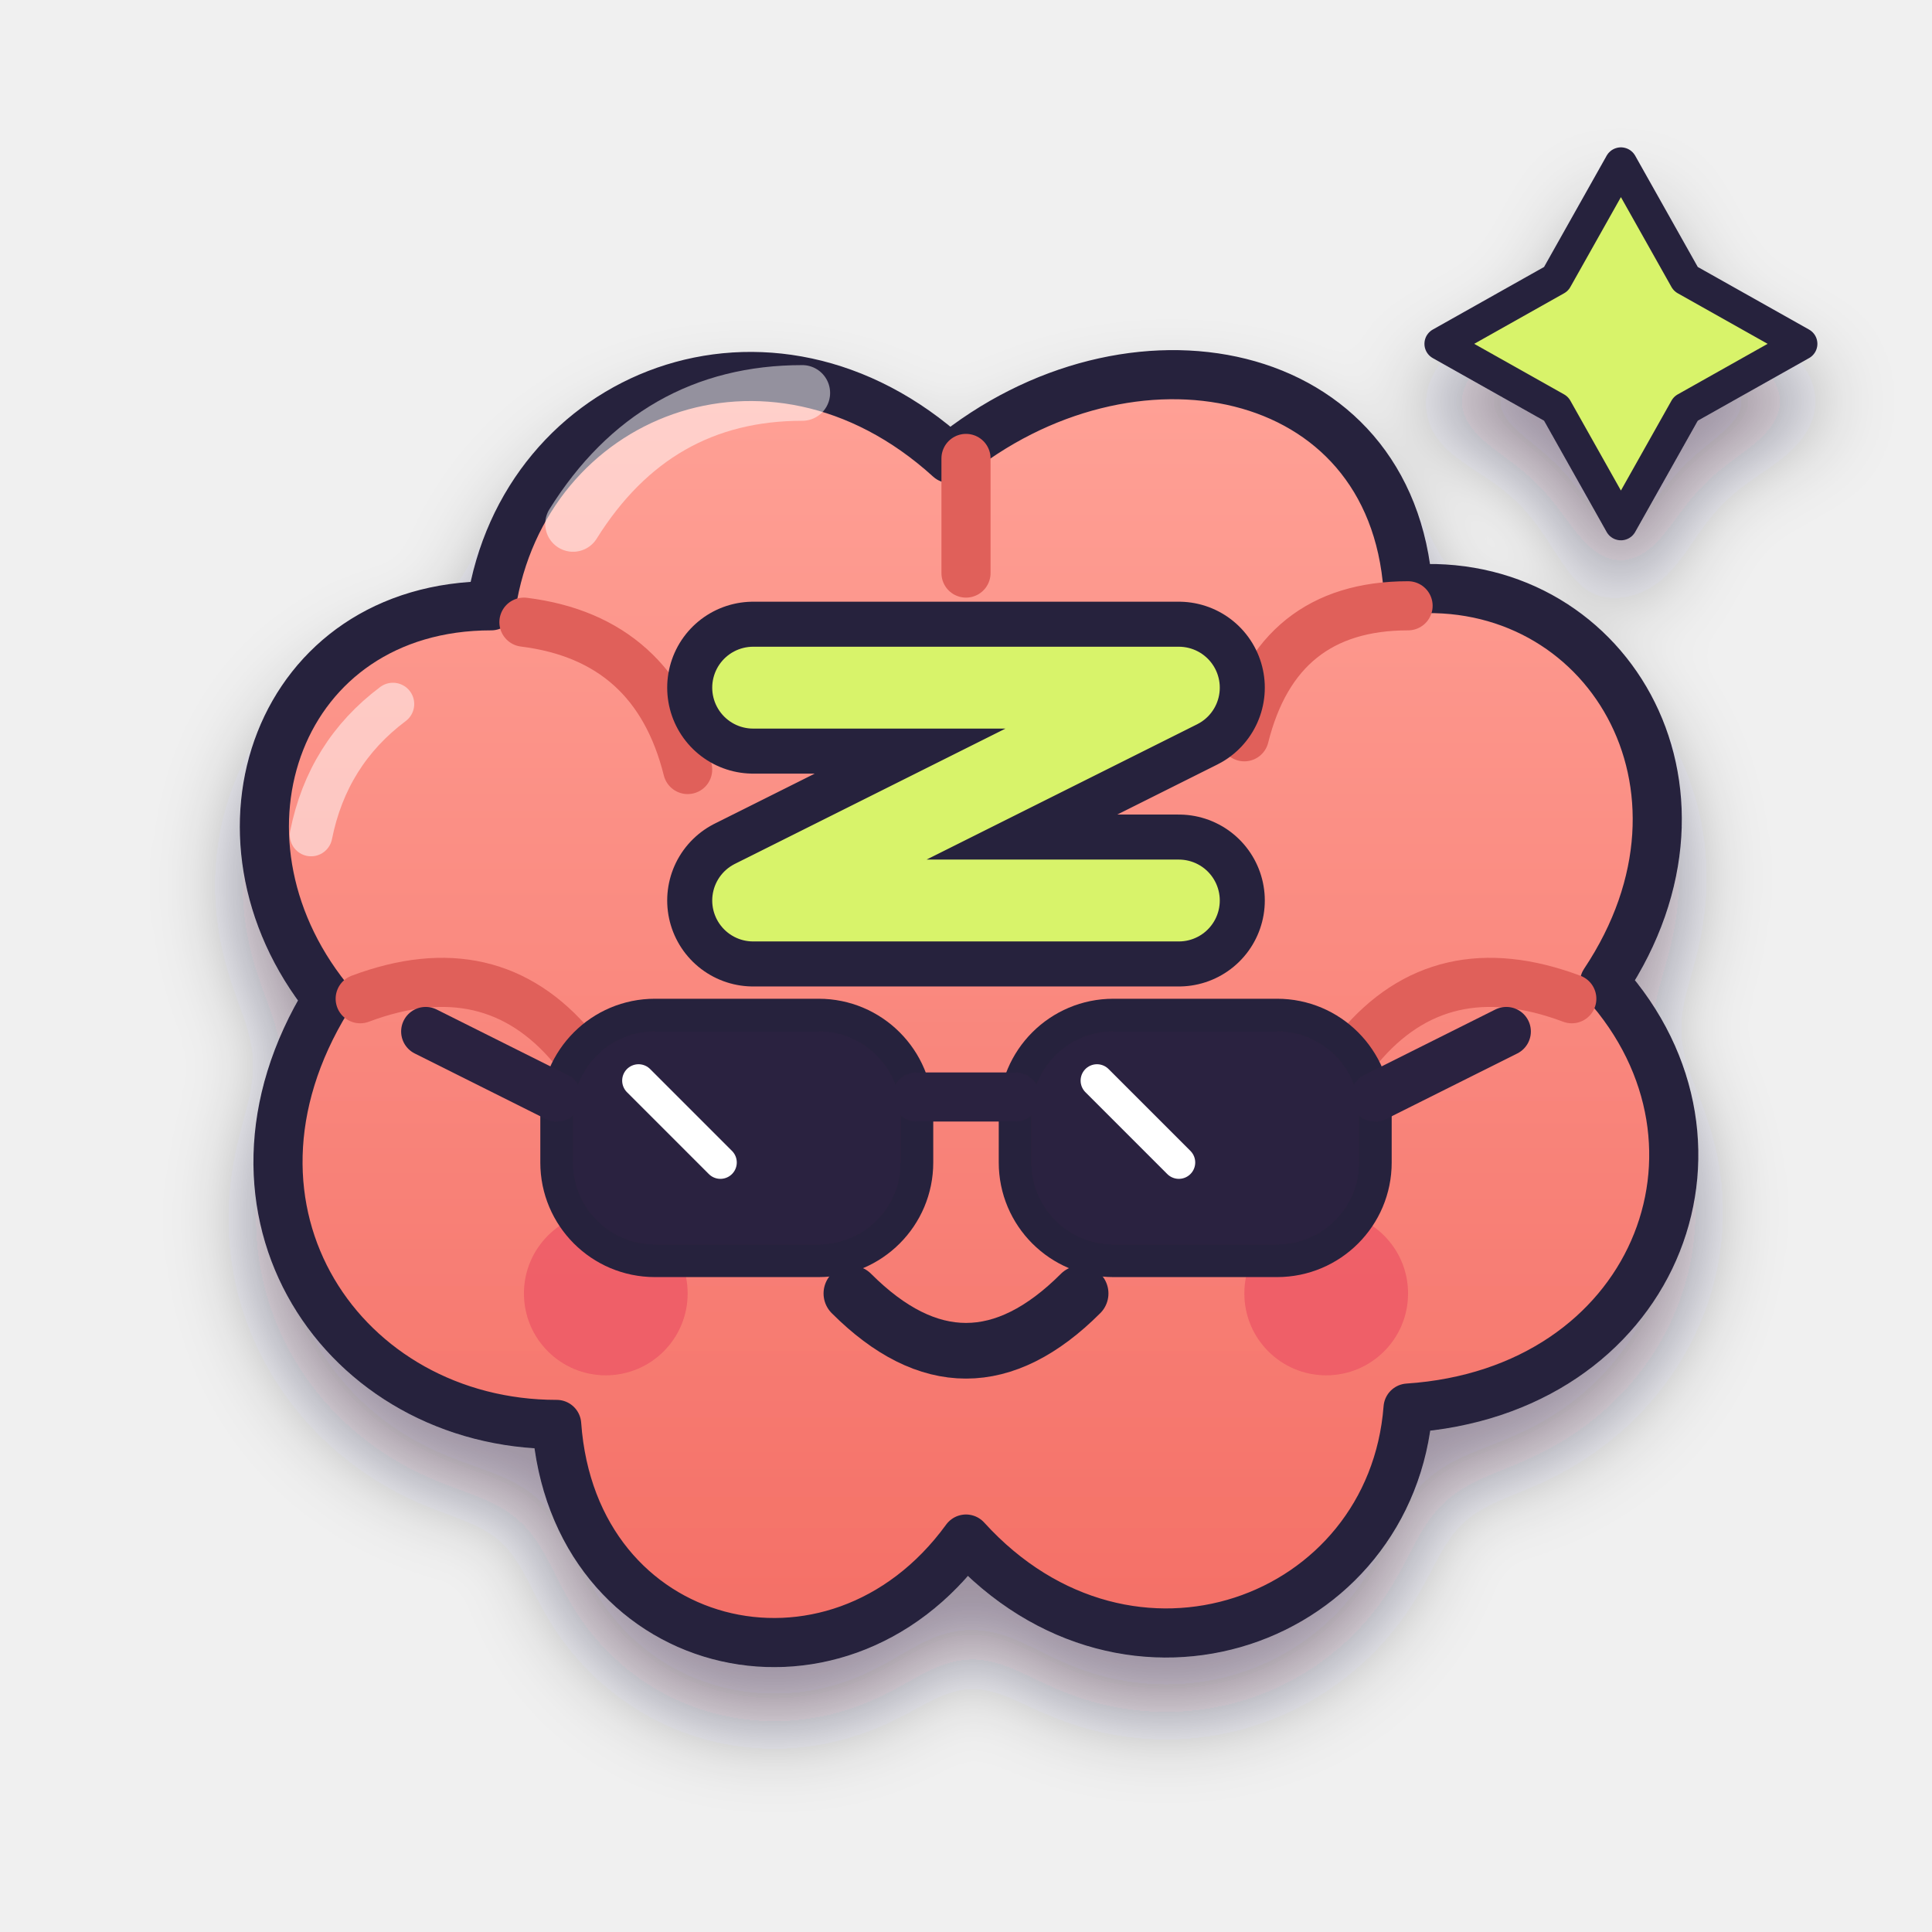
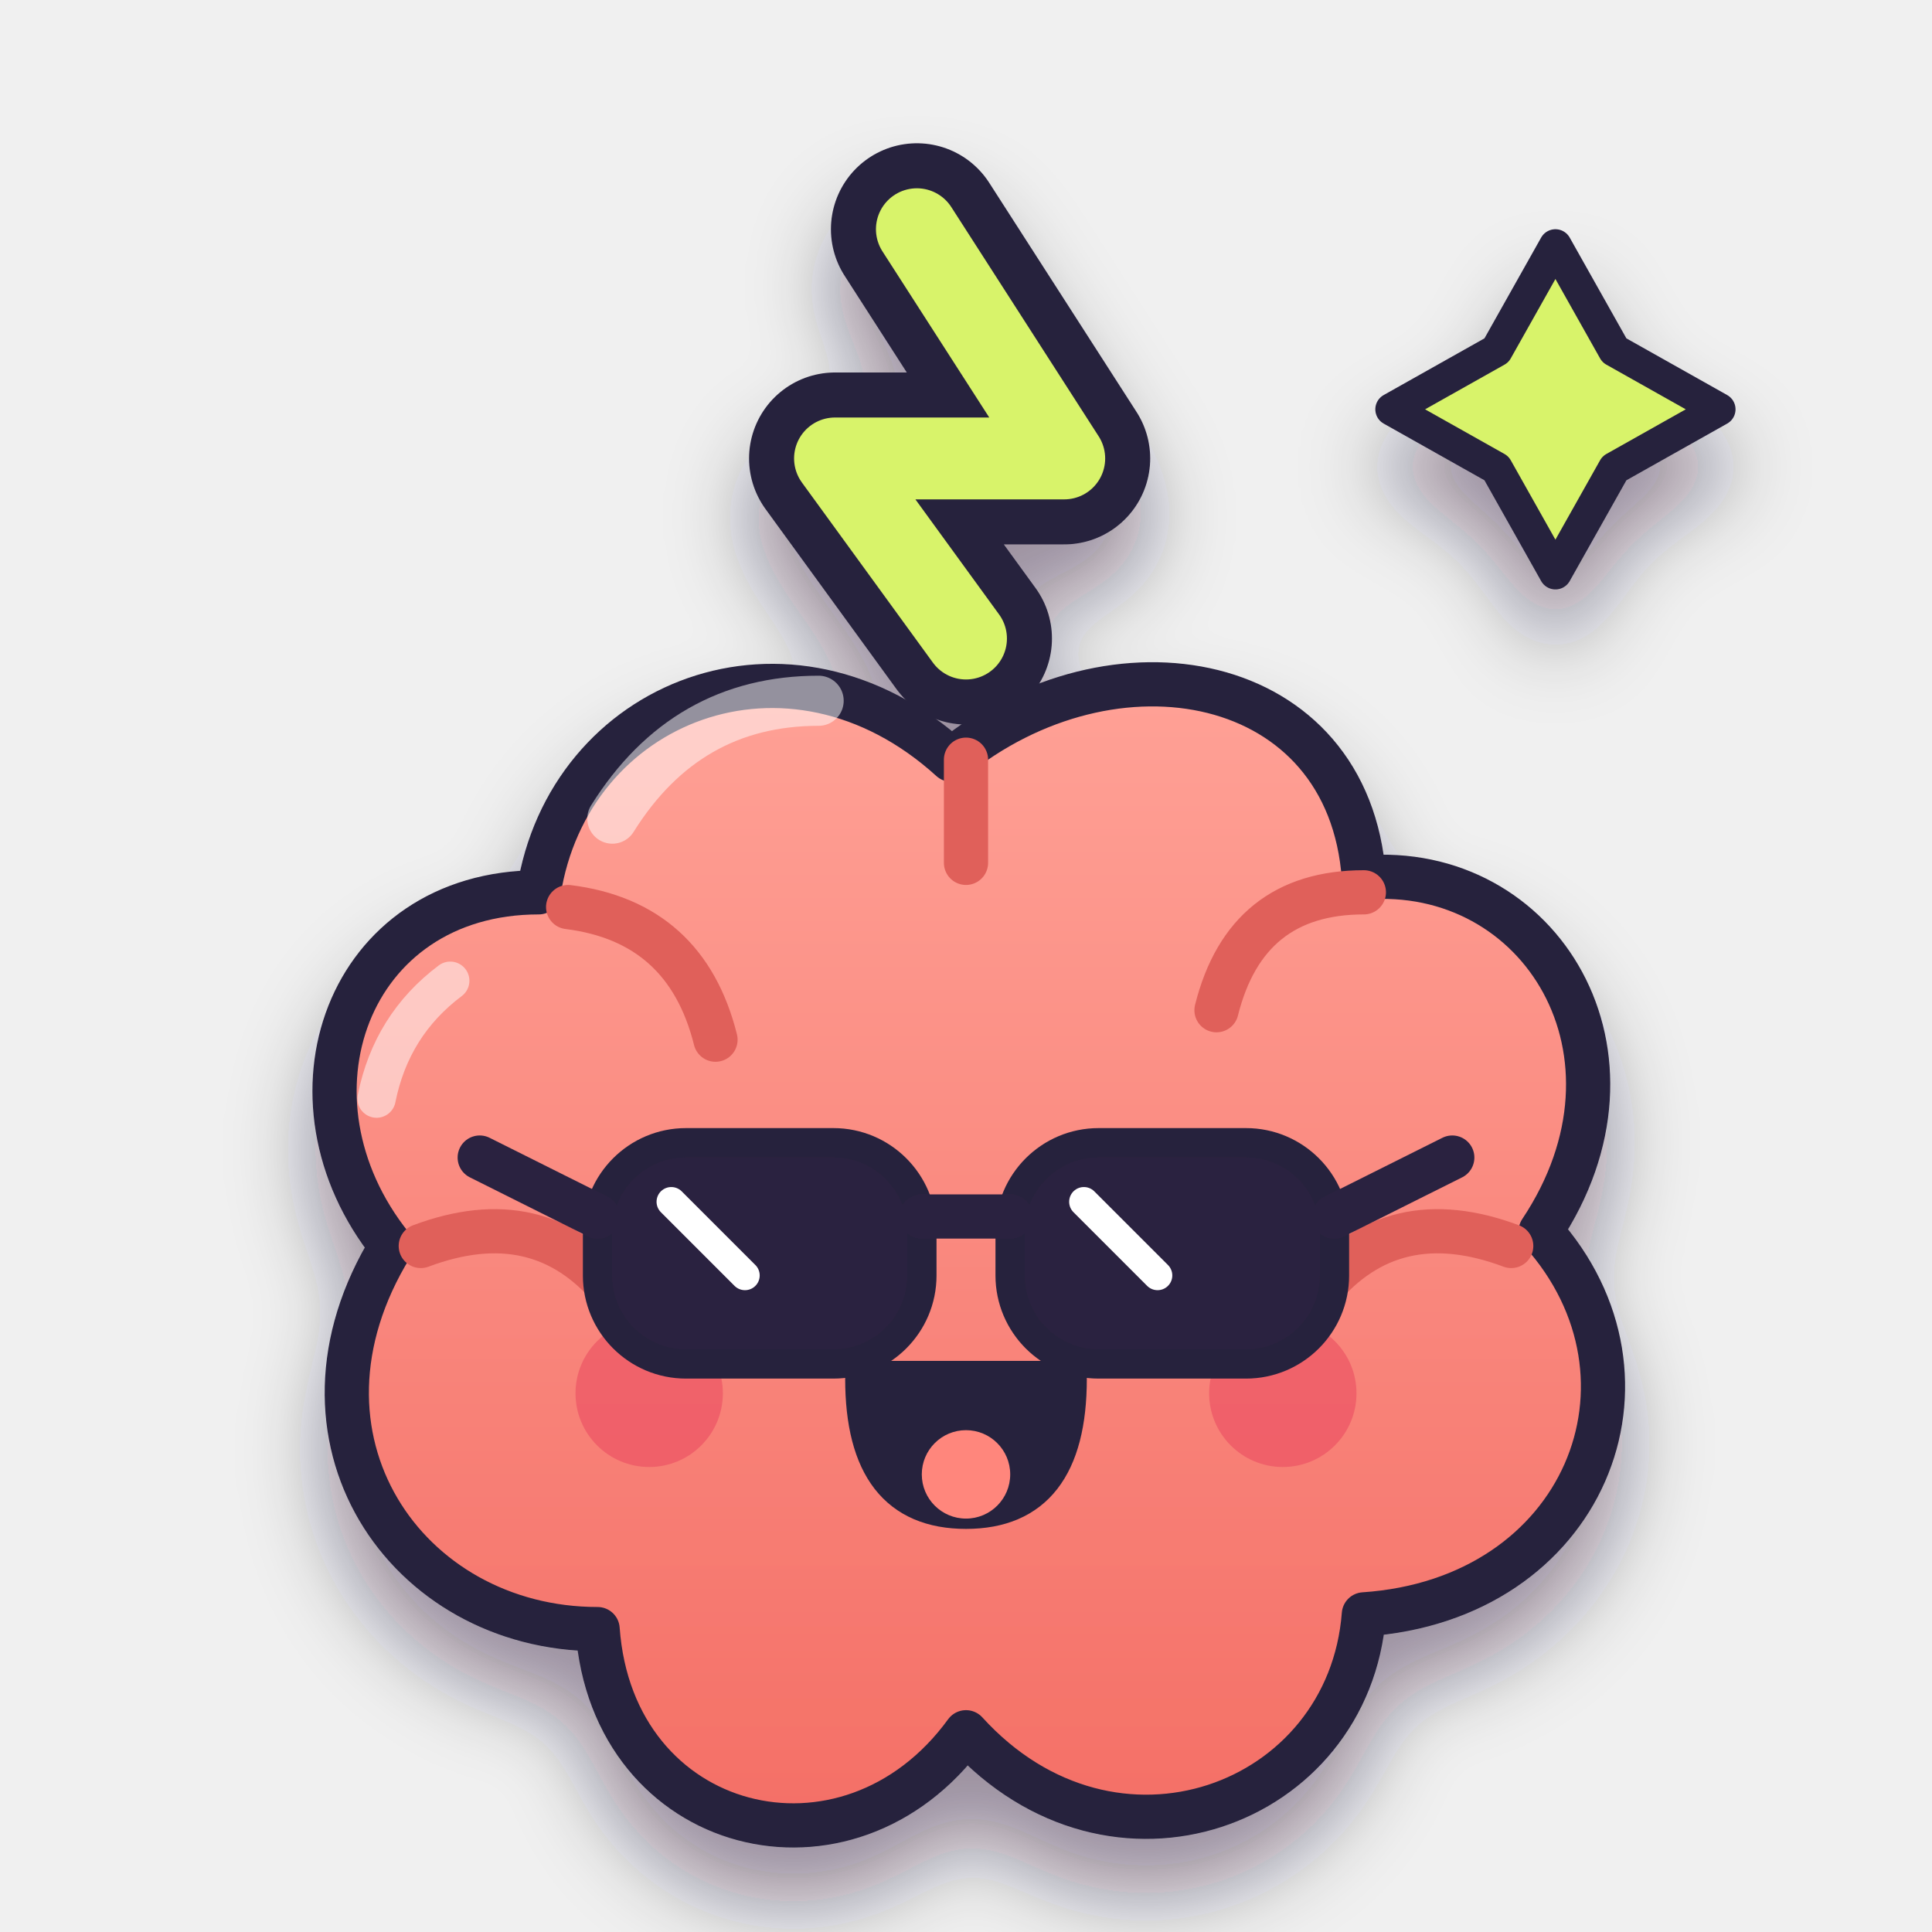
<svg xmlns="http://www.w3.org/2000/svg" viewBox="5 1 118 118" fill="none" stroke-linecap="round" stroke-linejoin="round">
  <style>.tw,.bk,.zp{transform-box:fill-box;transform-origin:center;animation:2s cubic-bezier(.34,1.56,.64,1) infinite}.tw{animation-name:tw;animation-duration:2.4s}@keyframes tw{0%,100%{transform:scale(.7) rotate(0);opacity:.75}50%{transform:scale(1.4) rotate(45deg);opacity:1}}.bk{animation-name:bk;animation-duration:5s}@keyframes bk{92%{transform:scaleY(1)}95%{transform:scaleY(.1)}98%{transform:scaleY(1)}}.zp{animation-name:zp;animation-duration:6s}@keyframes zp{0%,84%,100%{transform:rotate(0) scale(1)}88%{transform:rotate(-6deg) scale(1.12)}92%{transform:rotate(5deg) scale(1.06)}}@media(prefers-reduced-motion:reduce){*{animation:none!important}}</style>
  <defs>
    <linearGradient id="z-r" x1="0" y1="0" x2="0" y2="1">
      <stop offset="0" stop-color="#ffa196" />
      <stop offset="1" stop-color="#f46f66" />
    </linearGradient>
    <filter id="z-s" x="-20%" y="-20%" width="140%" height="140%">
      <feDropShadow dx="0" dy="3.5" stdDeviation="2.5" flood-color="#140c28" flood-opacity=".4" />
    </filter>
  </defs>
  <g filter="url(#z-s)">
    <g>
-       <path d="M63 29C52 19 37 25 35 38C22 38 17 52 25 62C17 75 26 88 39 88C40 102 56 106 64 95C74 106 90 100 91 87C106 86 112 71 103 61C111 49 103 36 91 37C90 23 74 20 63 29Z" fill="url(#z-r)" stroke="#28223d" stroke-width="3" />
-       <path d="M37 39q8 1 10 9M27 62q8-3 13 3M91 38q-8 0-10 8M101 62q-8-3-13 3M64 29v7" stroke="#e0605a" stroke-width="3" fill="none" />
-       <path d="M40 33q5-8 14-8" stroke="#fff" stroke-opacity=".5" stroke-width="3.4" fill="none" />
-       <path d="M24 52q1-5 5-8" stroke="#fff" stroke-opacity=".5" stroke-width="2.6" fill="none" />
      <g class="zp">
-         <path d="M51 43H77L51 56H77" stroke="#28223d" stroke-width="10.5" fill="none" />
-         <path d="M51 43H77L51 56H77" stroke="#d8f36a" stroke-width="5" fill="none" />
+         <path d="M64 40L56 29H70L61 15" stroke="#28223d" stroke-width="10.5" fill="none" />
+         <path d="M64 40L56 29H70L61 15" stroke="#d8f36a" stroke-width="5" fill="none" />
      </g>
-       <g class="bk">
-         <circle cx="51" cy="71" r="5.4" fill="#28223d" />
-         <circle cx="53" cy="69" r="1.9" fill="#fff" />
-         <circle cx="77" cy="71" r="5.4" fill="#28223d" />
-         <circle cx="79" cy="69" r="1.9" fill="#fff" />
+       <g transform="translate(64 78) scale(.9) translate(-64 -63)">
+         <path d="M63 29C52 19 37 25 35 38C22 38 17 52 25 62C17 75 26 88 39 88C40 102 56 106 64 95C74 106 90 100 91 87C106 86 112 71 103 61C111 49 103 36 91 37C90 23 74 20 63 29Z" fill="url(#z-r)" stroke="#28223d" stroke-width="3" />
+         <path d="M37 39q8 1 10 9M27 62q8-3 13 3M91 38q-8 0-10 8M101 62q-8-3-13 3M64 29v7" stroke="#e0605a" stroke-width="3" fill="none" />
+         <path d="M40 33q5-8 14-8" stroke="#fff" stroke-opacity=".5" stroke-width="3.4" fill="none" />
+         <path d="M24 52q1-5 5-8" stroke="#fff" stroke-opacity=".5" stroke-width="2.6" fill="none" />
+         <g class="bk">
+           <circle cx="51.5" cy="63" r="5.4" fill="#28223d" />
+           <circle cx="53.5" cy="61" r="1.9" fill="#fff" />
+           <circle cx="76.5" cy="63" r="5.4" fill="#28223d" />
+           <circle cx="78.5" cy="61" r="1.9" fill="#fff" />
+         </g>
+         <circle cx="42.5" cy="72" r="5" fill="#e8475f" fill-opacity=".55" />
+         <circle cx="85.5" cy="72" r="5" fill="#e8475f" fill-opacity=".55" />
+         <path d="M57 71h14q0 9-7 9t-7-9Z" fill="#28223d" stroke="#28223d" stroke-width="2.4" />
+         <circle cx="64" cy="77.5" r="3" fill="#ff867c" />
+         <g transform="translate(0 -8)">
+           <rect x="39" y="63" width="22" height="15" rx="6" fill="#2b2140" stroke="#28223d" stroke-width="2" />
+           <rect x="67" y="63" width="22" height="15" rx="6" fill="#2b2140" stroke="#28223d" stroke-width="2" />
+           <path d="M61 68h6M39 68L31 64M89 68L97 64" stroke="#2b2140" stroke-width="3" fill="none" />
+           <path d="M44 67l5 5M72 67l5 5" stroke="#fff" stroke-width="2" fill="none" />
+         </g>
      </g>
-       <circle cx="42" cy="80" r="5" fill="#e8475f" fill-opacity=".55" />
-       <circle cx="86" cy="80" r="5" fill="#e8475f" fill-opacity=".55" />
-       <path d="M57 80q7 7 14 0" stroke="#28223d" stroke-width="3.4" fill="none" />
-       <rect x="39" y="63" width="22" height="15" rx="6" fill="#2b2140" stroke="#28223d" stroke-width="2" />
-       <rect x="67" y="63" width="22" height="15" rx="6" fill="#2b2140" stroke="#28223d" stroke-width="2" />
-       <path d="M61 68h6M39 68L31 64M89 68L97 64" stroke="#2b2140" stroke-width="3" fill="none" />
-       <path d="M44 67l5 5M72 67l5 5" stroke="#fff" stroke-width="2" fill="none" />
    </g>
    <g class="tw">
-       <path d="M104 11L107.96 18.04L115 22L107.96 25.96L104 33L100.04 25.96L93 22L100.04 18.04Z" fill="#d8f36a" stroke="#28223d" stroke-width="2" />
+       <path d="M100 16L103.6 22.4L110 26L103.6 29.6L100 36L96.4 29.6L90 26L96.4 22.4Z" fill="#d8f36a" stroke="#28223d" stroke-width="2" />
    </g>
  </g>
</svg>
